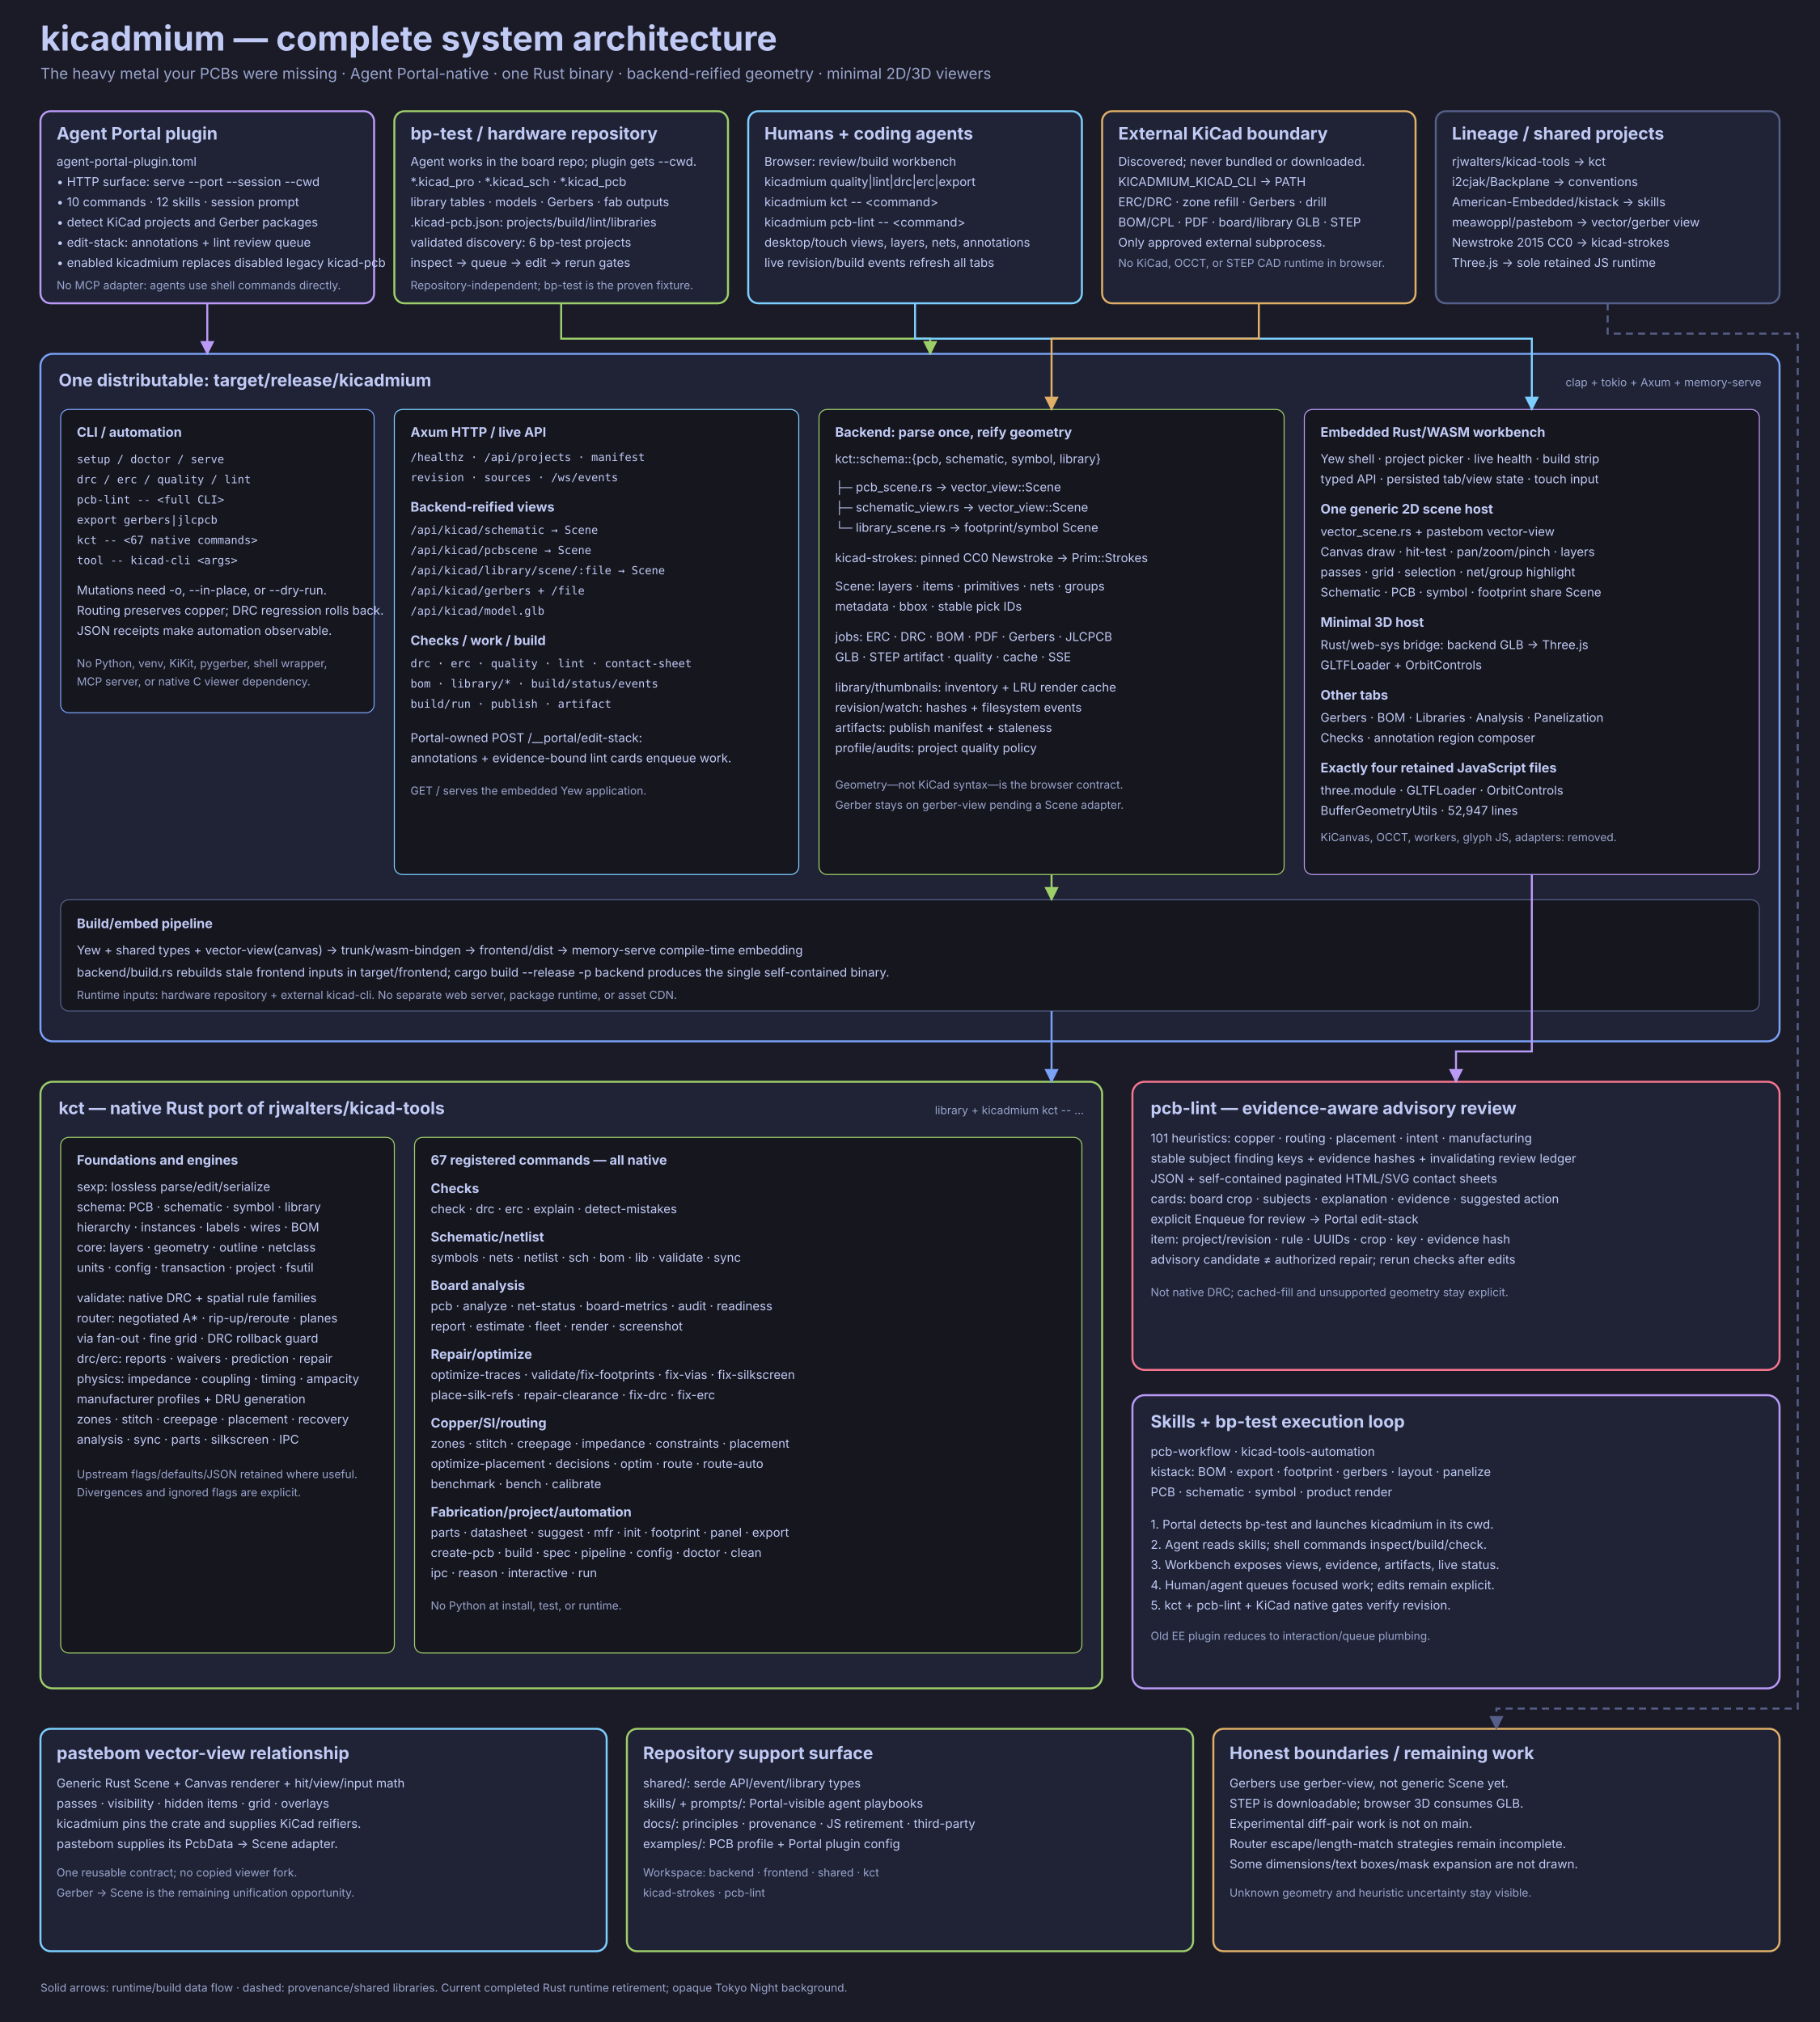
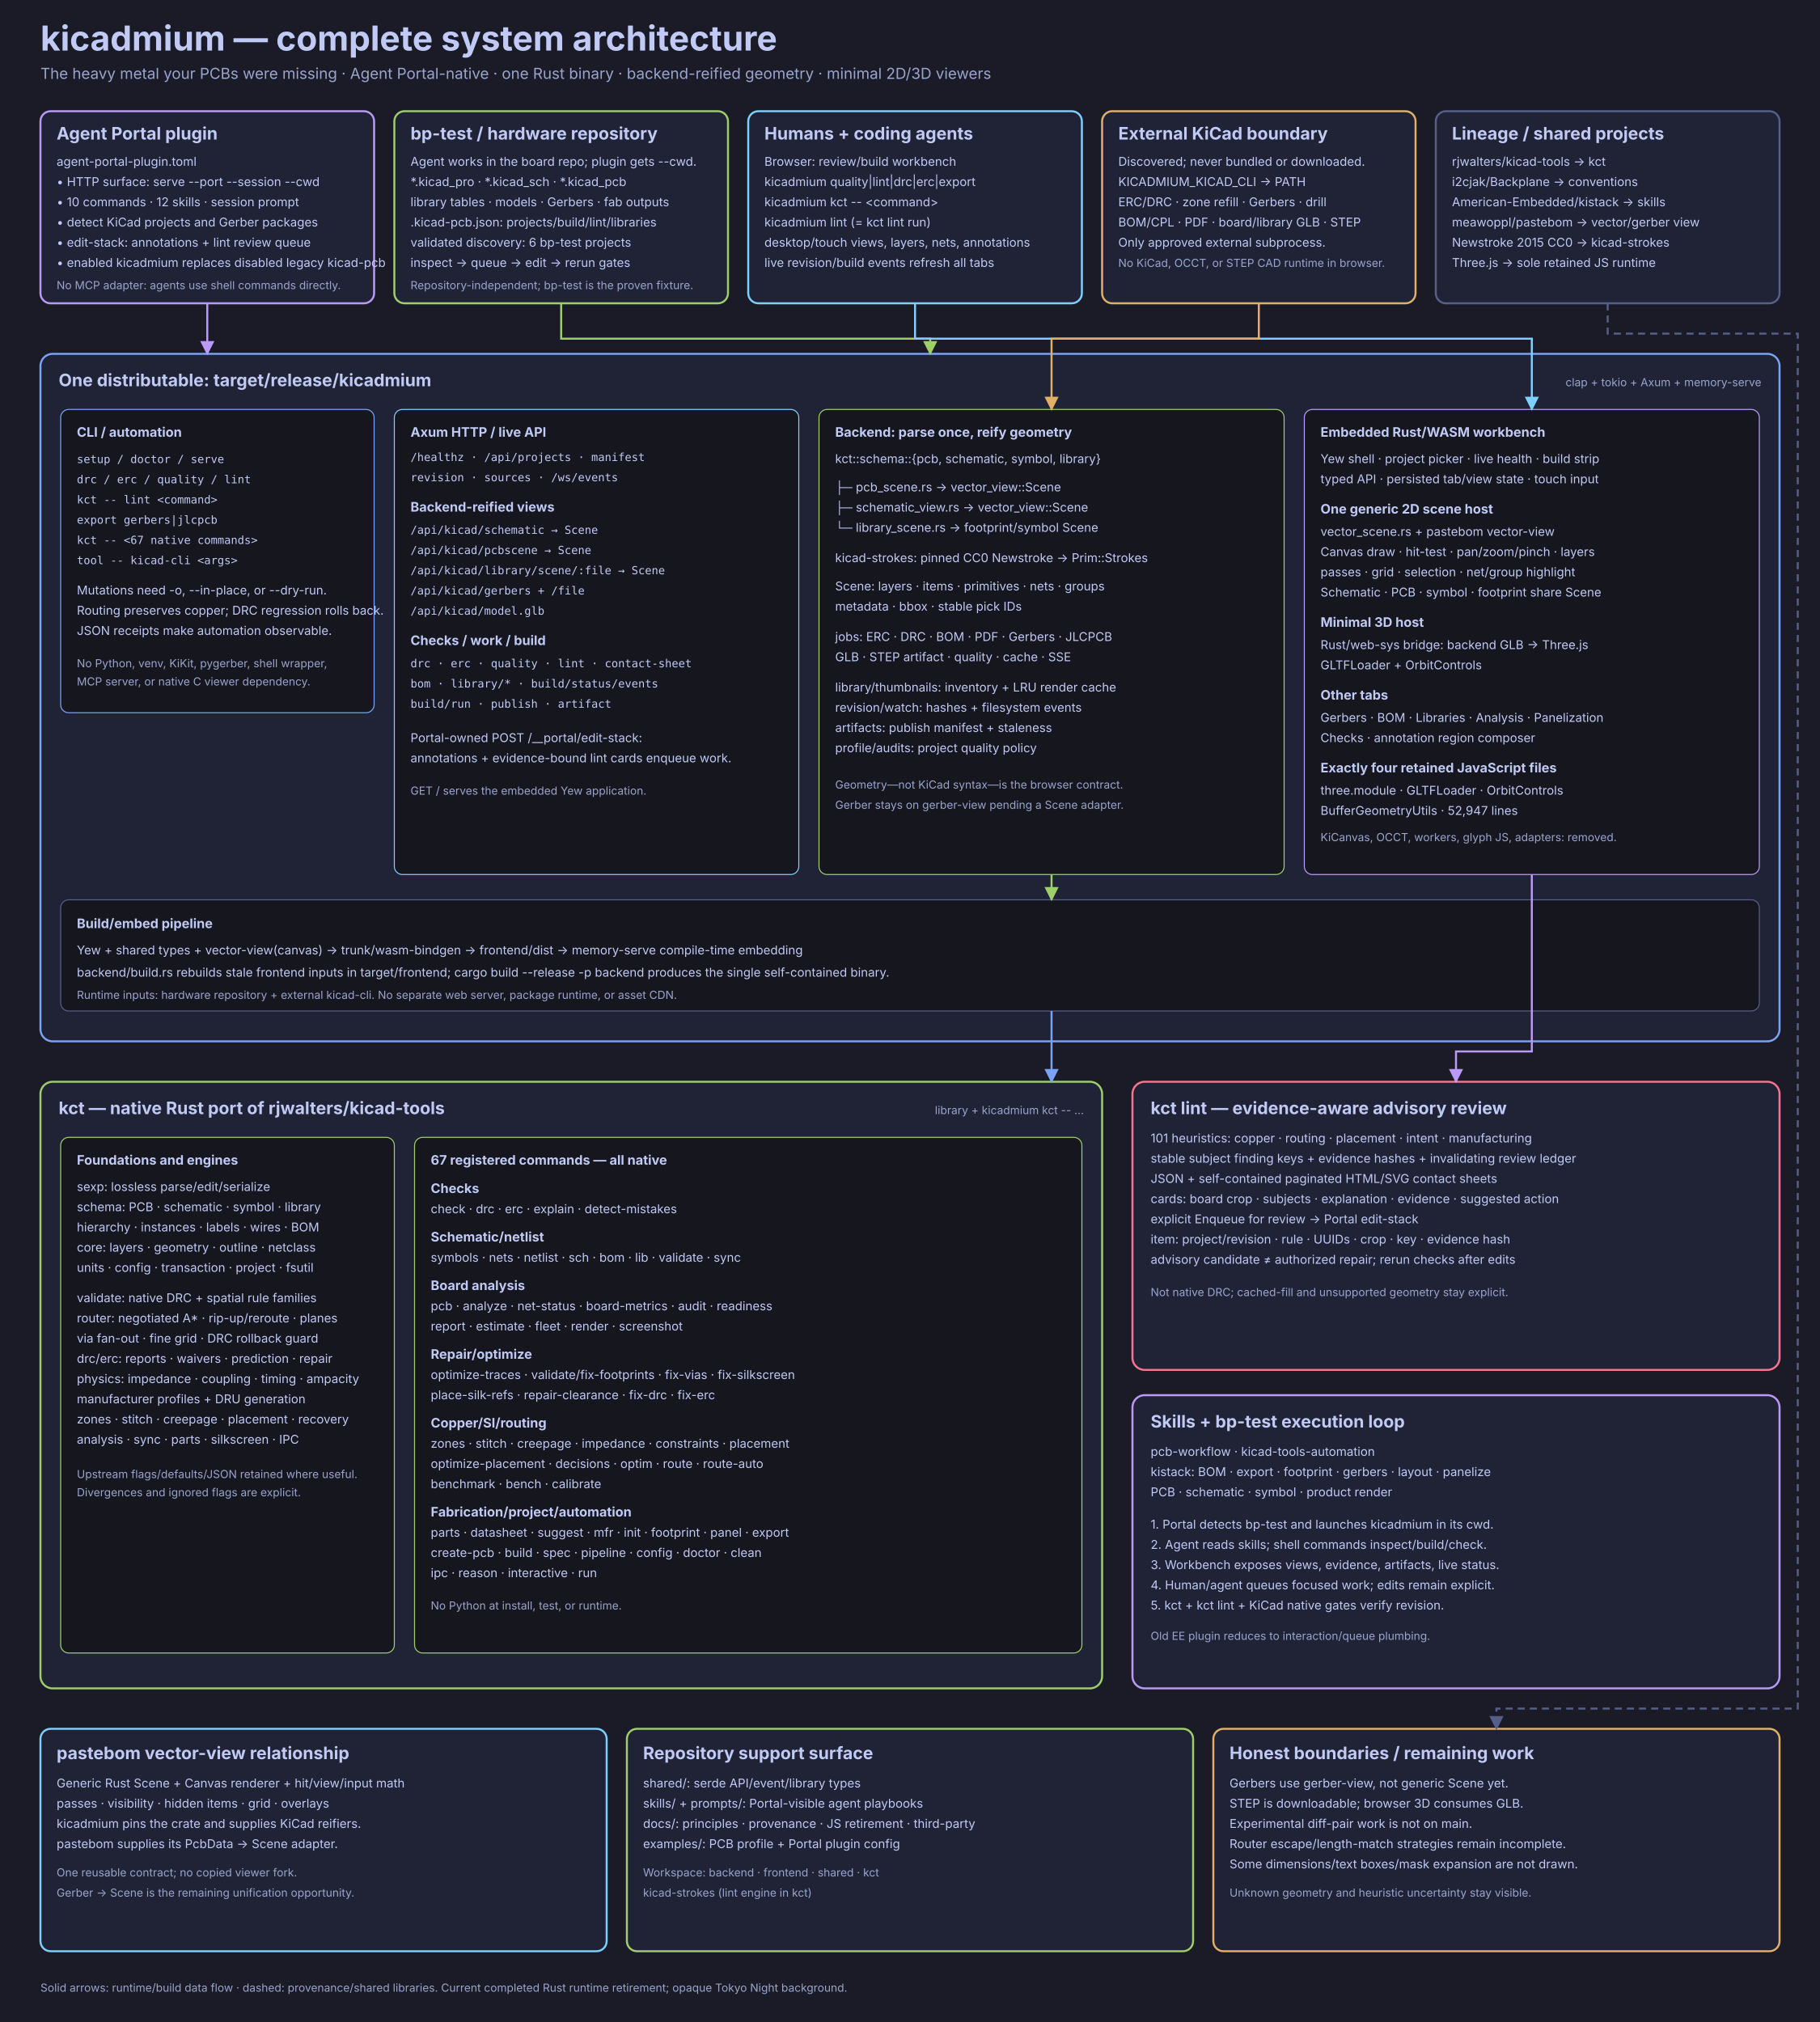
<svg xmlns="http://www.w3.org/2000/svg" width="1800" height="2000" viewBox="0 0 1800 2000">
  <defs>
    <style>
text{font-family:Inter,"Segoe UI",Arial,sans-serif;fill:#c0caf5}.title{font-size:34px;font-weight:700}.sub{font-size:15px;fill:#9aa5ce}.h{font-size:17px;font-weight:700}.sh{font-size:13px;font-weight:700}.b{font-size:12px}.s{font-size:11px;fill:#9aa5ce}.m{font-family:"JetBrains Mono",Menlo,monospace;font-size:11px}.box{fill:#1f2335;stroke-width:2}.in{fill:#16161e;stroke-width:1}.ln{fill:none;stroke-width:2;marker-end:url(#a)}
</style>
    <marker id="a" viewBox="0 0 10 10" refX="9" refY="5" markerWidth="7" markerHeight="7" orient="auto">
      <path d="M0 0L10 5L0 10z" fill="context-stroke" />
    </marker>
  </defs>
  <rect width="1800" height="2000" fill="#1a1b26" />
  <text x="40" y="50" class="title">kicadmium — complete system architecture</text>
  <text x="40" y="78" class="sub">The heavy metal your PCBs were missing · Agent Portal-native · one Rust binary · backend-reified geometry · minimal 2D/3D viewers</text>
  <rect x="40" y="110" width="330" height="190" rx="10" class="box" stroke="#bb9af7" />
  <text x="56" y="138" class="h" fill="#bb9af7">Agent Portal plugin</text>
  <text x="56" y="164" class="b">agent-portal-plugin.toml</text>
  <text x="56" y="184" class="b">• HTTP surface: serve --port --session --cwd</text>
  <text x="56" y="204" class="b">• 10 commands · 12 skills · session prompt</text>
  <text x="56" y="224" class="b">• detect KiCad projects and Gerber packages</text>
  <text x="56" y="244" class="b">• edit-stack: annotations + lint review queue</text>
  <text x="56" y="264" class="b">• enabled kicadmium replaces disabled legacy kicad-pcb</text>
  <text x="56" y="286" class="s">No MCP adapter: agents use shell commands directly.</text>
  <rect x="390" y="110" width="330" height="190" rx="10" class="box" stroke="#9ece6a" />
  <text x="406" y="138" class="h" fill="#9ece6a">bp-test / hardware repository</text>
  <text x="406" y="164" class="b">Agent works in the board repo; plugin gets --cwd.</text>
  <text x="406" y="184" class="b">*.kicad_pro · *.kicad_sch · *.kicad_pcb</text>
  <text x="406" y="204" class="b">library tables · models · Gerbers · fab outputs</text>
  <text x="406" y="224" class="b">.kicad-pcb.json: projects/build/lint/libraries</text>
  <text x="406" y="244" class="b">validated discovery: 6 bp-test projects</text>
  <text x="406" y="264" class="b">inspect → queue → edit → rerun gates</text>
  <text x="406" y="286" class="s">Repository-independent; bp-test is the proven fixture.</text>
  <rect x="740" y="110" width="330" height="190" rx="10" class="box" stroke="#7dcfff" />
  <text x="756" y="138" class="h" fill="#7dcfff">Humans + coding agents</text>
  <text x="756" y="164" class="b">Browser: review/build workbench</text>
  <text x="756" y="184" class="b">kicadmium quality|lint|drc|erc|export</text>
  <text x="756" y="204" class="b">kicadmium kct -- &lt;command&gt;</text>
-   <text x="756" y="224" class="b">kicadmium pcb-lint -- &lt;command&gt;</text>
+   <text x="756" y="224" class="b">kicadmium lint (= kct lint run)</text>
  <text x="756" y="244" class="b">desktop/touch views, layers, nets, annotations</text>
  <text x="756" y="264" class="b">live revision/build events refresh all tabs</text>
  <rect x="1090" y="110" width="310" height="190" rx="10" class="box" stroke="#e0af68" />
  <text x="1106" y="138" class="h" fill="#e0af68">External KiCad boundary</text>
  <text x="1106" y="164" class="b">Discovered; never bundled or downloaded.</text>
  <text x="1106" y="184" class="b">KICADMIUM_KICAD_CLI → PATH</text>
  <text x="1106" y="204" class="b">ERC/DRC · zone refill · Gerbers · drill</text>
  <text x="1106" y="224" class="b">BOM/CPL · PDF · board/library GLB · STEP</text>
  <text x="1106" y="244" class="b">Only approved external subprocess.</text>
  <text x="1106" y="264" class="s">No KiCad, OCCT, or STEP CAD runtime in browser.</text>
  <rect x="1420" y="110" width="340" height="190" rx="10" class="box" stroke="#565f89" />
  <text x="1436" y="138" class="h" fill="#9aa5ce">Lineage / shared projects</text>
  <text x="1436" y="164" class="b">rjwalters/kicad-tools → kct</text>
  <text x="1436" y="184" class="b">i2cjak/Backplane → conventions</text>
  <text x="1436" y="204" class="b">American-Embedded/kistack → skills</text>
  <text x="1436" y="224" class="b">meawoppl/pastebom → vector/gerber view</text>
  <text x="1436" y="244" class="b">Newstroke 2015 CC0 → kicad-strokes</text>
  <text x="1436" y="264" class="b">Three.js → sole retained JS runtime</text>
  <rect x="40" y="350" width="1720" height="680" rx="12" class="box" stroke="#7aa2f7" />
  <text x="58" y="382" class="h" fill="#7aa2f7">One distributable: target/release/kicadmium</text>
  <text x="1742" y="382" text-anchor="end" class="s">clap + tokio + Axum + memory-serve</text>
  <rect x="60" y="405" width="310" height="300" rx="8" class="in" stroke="#7aa2f7" />
  <text x="76" y="432" class="sh" fill="#7aa2f7">CLI / automation</text>
  <text x="76" y="458" class="m">setup / doctor / serve</text>
  <text x="76" y="478" class="m">drc / erc / quality / lint</text>
-   <text x="76" y="498" class="m">pcb-lint -- &lt;full CLI&gt;</text>
+   <text x="76" y="498" class="m">kct -- lint &lt;command&gt;</text>
  <text x="76" y="518" class="m">export gerbers|jlcpcb</text>
  <text x="76" y="538" class="m">kct -- &lt;67 native commands&gt;</text>
  <text x="76" y="558" class="m">tool -- kicad-cli &lt;args&gt;</text>
  <text x="76" y="588" class="b">Mutations need -o, --in-place, or --dry-run.</text>
  <text x="76" y="608" class="b">Routing preserves copper; DRC regression rolls back.</text>
  <text x="76" y="628" class="b">JSON receipts make automation observable.</text>
  <text x="76" y="660" class="s">No Python, venv, KiKit, pygerber, shell wrapper,</text>
  <text x="76" y="678" class="s">MCP server, or native C viewer dependency.</text>
  <rect x="390" y="405" width="400" height="460" rx="8" class="in" stroke="#7dcfff" />
  <text x="406" y="432" class="sh" fill="#7dcfff">Axum HTTP / live API</text>
  <text x="406" y="456" class="m">/healthz · /api/projects · manifest</text>
  <text x="406" y="476" class="m">revision · sources · /ws/events</text>
  <text x="406" y="506" class="sh" fill="#9ece6a">Backend-reified views</text>
  <text x="406" y="528" class="m">/api/kicad/schematic → Scene</text>
  <text x="406" y="548" class="m">/api/kicad/pcbscene → Scene</text>
  <text x="406" y="568" class="m">/api/kicad/library/scene/:file → Scene</text>
  <text x="406" y="588" class="m">/api/kicad/gerbers + /file</text>
  <text x="406" y="608" class="m">/api/kicad/model.glb</text>
  <text x="406" y="638" class="sh" fill="#f7768e">Checks / work / build</text>
  <text x="406" y="660" class="m">drc · erc · quality · lint · contact-sheet</text>
  <text x="406" y="680" class="m">bom · library/* · build/status/events</text>
  <text x="406" y="700" class="m">build/run · publish · artifact</text>
  <text x="406" y="734" class="b">Portal-owned POST /__portal/edit-stack:</text>
  <text x="406" y="754" class="b">annotations + evidence-bound lint cards enqueue work.</text>
  <text x="406" y="786" class="s">GET / serves the embedded Yew application.</text>
  <rect x="810" y="405" width="460" height="460" rx="8" class="in" stroke="#9ece6a" />
  <text x="826" y="432" class="sh" fill="#9ece6a">Backend: parse once, reify geometry</text>
  <text x="826" y="458" class="b">kct::schema::{pcb, schematic, symbol, library}</text>
  <text x="826" y="486" class="b">├─ pcb_scene.rs → vector_view::Scene</text>
  <text x="826" y="506" class="b">├─ schematic_view.rs → vector_view::Scene</text>
  <text x="826" y="526" class="b">└─ library_scene.rs → footprint/symbol Scene</text>
  <text x="826" y="556" class="b">kicad-strokes: pinned CC0 Newstroke → Prim::Strokes</text>
  <text x="826" y="584" class="b">Scene: layers · items · primitives · nets · groups</text>
  <text x="826" y="604" class="b">metadata · bbox · stable pick IDs</text>
  <text x="826" y="634" class="b">jobs: ERC · DRC · BOM · PDF · Gerbers · JLCPCB</text>
  <text x="826" y="654" class="b">GLB · STEP artifact · quality · cache · SSE</text>
  <text x="826" y="684" class="b">library/thumbnails: inventory + LRU render cache</text>
  <text x="826" y="704" class="b">revision/watch: hashes + filesystem events</text>
  <text x="826" y="724" class="b">artifacts: publish manifest + staleness</text>
  <text x="826" y="744" class="b">profile/audits: project quality policy</text>
  <text x="826" y="780" class="s">Geometry—not KiCad syntax—is the browser contract.</text>
  <text x="826" y="800" class="s">Gerber stays on gerber-view pending a Scene adapter.</text>
  <rect x="1290" y="405" width="450" height="460" rx="8" class="in" stroke="#bb9af7" />
  <text x="1306" y="432" class="sh" fill="#bb9af7">Embedded Rust/WASM workbench</text>
  <text x="1306" y="458" class="b">Yew shell · project picker · live health · build strip</text>
  <text x="1306" y="478" class="b">typed API · persisted tab/view state · touch input</text>
  <text x="1306" y="508" class="sh" fill="#7dcfff">One generic 2D scene host</text>
  <text x="1306" y="530" class="b">vector_scene.rs + pastebom vector-view</text>
  <text x="1306" y="550" class="b">Canvas draw · hit-test · pan/zoom/pinch · layers</text>
  <text x="1306" y="570" class="b">passes · grid · selection · net/group highlight</text>
  <text x="1306" y="590" class="b">Schematic · PCB · symbol · footprint share Scene</text>
  <text x="1306" y="620" class="sh" fill="#e0af68">Minimal 3D host</text>
  <text x="1306" y="642" class="b">Rust/web-sys bridge: backend GLB → Three.js</text>
  <text x="1306" y="662" class="b">GLTFLoader + OrbitControls</text>
  <text x="1306" y="692" class="sh" fill="#9ece6a">Other tabs</text>
  <text x="1306" y="714" class="b">Gerbers · BOM · Libraries · Analysis · Panelization</text>
  <text x="1306" y="734" class="b">Checks · annotation region composer</text>
  <text x="1306" y="764" class="sh" fill="#f7768e">Exactly four retained JavaScript files</text>
  <text x="1306" y="786" class="b">three.module · GLTFLoader · OrbitControls</text>
  <text x="1306" y="806" class="b">BufferGeometryUtils · 52,947 lines</text>
  <text x="1306" y="832" class="s">KiCanvas, OCCT, workers, glyph JS, adapters: removed.</text>
  <rect x="60" y="890" width="1680" height="110" rx="8" class="in" stroke="#565f89" />
  <text x="76" y="918" class="sh" fill="#9aa5ce">Build/embed pipeline</text>
  <text x="76" y="944" class="b">Yew + shared types + vector-view(canvas) → trunk/wasm-bindgen → frontend/dist → memory-serve compile-time embedding</text>
  <text x="76" y="966" class="b">backend/build.rs rebuilds stale frontend inputs in target/frontend; cargo build --release -p backend produces the single self-contained binary.</text>
  <text x="76" y="988" class="s">Runtime inputs: hardware repository + external kicad-cli. No separate web server, package runtime, or asset CDN.</text>
  <rect x="40" y="1070" width="1050" height="600" rx="12" class="box" stroke="#9ece6a" />
  <text x="58" y="1102" class="h" fill="#9ece6a">kct — native Rust port of rjwalters/kicad-tools</text>
  <text x="1072" y="1102" text-anchor="end" class="s">library + kicadmium kct -- …</text>
  <rect x="60" y="1125" width="330" height="510" rx="8" class="in" stroke="#9ece6a" />
  <text x="76" y="1152" class="sh" fill="#9ece6a">Foundations and engines</text>
  <text x="76" y="1178" class="b">sexp: lossless parse/edit/serialize</text>
  <text x="76" y="1198" class="b">schema: PCB · schematic · symbol · library</text>
  <text x="76" y="1218" class="b">hierarchy · instances · labels · wires · BOM</text>
  <text x="76" y="1238" class="b">core: layers · geometry · outline · netclass</text>
  <text x="76" y="1258" class="b">units · config · transaction · project · fsutil</text>
  <text x="76" y="1288" class="b">validate: native DRC + spatial rule families</text>
  <text x="76" y="1308" class="b">router: negotiated A* · rip-up/reroute · planes</text>
  <text x="76" y="1328" class="b">via fan-out · fine grid · DRC rollback guard</text>
  <text x="76" y="1348" class="b">drc/erc: reports · waivers · prediction · repair</text>
  <text x="76" y="1368" class="b">physics: impedance · coupling · timing · ampacity</text>
  <text x="76" y="1388" class="b">manufacturer profiles + DRU generation</text>
  <text x="76" y="1408" class="b">zones · stitch · creepage · placement · recovery</text>
  <text x="76" y="1428" class="b">analysis · sync · parts · silkscreen · IPC</text>
  <text x="76" y="1462" class="s">Upstream flags/defaults/JSON retained where useful.</text>
  <text x="76" y="1480" class="s">Divergences and ignored flags are explicit.</text>
  <rect x="410" y="1125" width="660" height="510" rx="8" class="in" stroke="#9ece6a" />
  <text x="426" y="1152" class="sh" fill="#9ece6a">67 registered commands — all native</text>
  <text x="426" y="1180" class="sh" fill="#7dcfff">Checks</text>
  <text x="426" y="1200" class="b">check · drc · erc · explain · detect-mistakes</text>
  <text x="426" y="1228" class="sh" fill="#7dcfff">Schematic/netlist</text>
  <text x="426" y="1248" class="b">symbols · nets · netlist · sch · bom · lib · validate · sync</text>
  <text x="426" y="1276" class="sh" fill="#7dcfff">Board analysis</text>
  <text x="426" y="1296" class="b">pcb · analyze · net-status · board-metrics · audit · readiness</text>
  <text x="426" y="1316" class="b">report · estimate · fleet · render · screenshot</text>
  <text x="426" y="1344" class="sh" fill="#7dcfff">Repair/optimize</text>
  <text x="426" y="1364" class="b">optimize-traces · validate/fix-footprints · fix-vias · fix-silkscreen</text>
  <text x="426" y="1384" class="b">place-silk-refs · repair-clearance · fix-drc · fix-erc</text>
  <text x="426" y="1412" class="sh" fill="#7dcfff">Copper/SI/routing</text>
  <text x="426" y="1432" class="b">zones · stitch · creepage · impedance · constraints · placement</text>
  <text x="426" y="1452" class="b">optimize-placement · decisions · optim · route · route-auto</text>
  <text x="426" y="1472" class="b">benchmark · bench · calibrate</text>
  <text x="426" y="1500" class="sh" fill="#7dcfff">Fabrication/project/automation</text>
  <text x="426" y="1520" class="b">parts · datasheet · suggest · mfr · init · footprint · panel · export</text>
  <text x="426" y="1540" class="b">create-pcb · build · spec · pipeline · config · doctor · clean</text>
  <text x="426" y="1560" class="b">ipc · reason · interactive · run</text>
  <text x="426" y="1592" class="s">No Python at install, test, or runtime.</text>
  <rect x="1120" y="1070" width="640" height="285" rx="12" class="box" stroke="#f7768e" />
-   <text x="1138" y="1102" class="h" fill="#f7768e">pcb-lint — evidence-aware advisory review</text>
+   <text x="1138" y="1102" class="h" fill="#f7768e">kct lint — evidence-aware advisory review</text>
  <text x="1138" y="1130" class="b">101 heuristics: copper · routing · placement · intent · manufacturing</text>
  <text x="1138" y="1150" class="b">stable subject finding keys + evidence hashes + invalidating review ledger</text>
  <text x="1138" y="1170" class="b">JSON + self-contained paginated HTML/SVG contact sheets</text>
  <text x="1138" y="1190" class="b">cards: board crop · subjects · explanation · evidence · suggested action</text>
  <text x="1138" y="1210" class="b">explicit Enqueue for review → Portal edit-stack</text>
  <text x="1138" y="1230" class="b">item: project/revision · rule · UUIDs · crop · key · evidence hash</text>
  <text x="1138" y="1250" class="b">advisory candidate ≠ authorized repair; rerun checks after edits</text>
  <text x="1138" y="1282" class="s">Not native DRC; cached-fill and unsupported geometry stay explicit.</text>
  <rect x="1120" y="1380" width="640" height="290" rx="12" class="box" stroke="#bb9af7" />
  <text x="1138" y="1412" class="h" fill="#bb9af7">Skills + bp-test execution loop</text>
  <text x="1138" y="1440" class="b">pcb-workflow · kicad-tools-automation</text>
  <text x="1138" y="1460" class="b">kistack: BOM · export · footprint · gerbers · layout · panelize</text>
  <text x="1138" y="1480" class="b">PCB · schematic · symbol · product render</text>
  <text x="1138" y="1512" class="b">1. Portal detects bp-test and launches kicadmium in its cwd.</text>
  <text x="1138" y="1532" class="b">2. Agent reads skills; shell commands inspect/build/check.</text>
  <text x="1138" y="1552" class="b">3. Workbench exposes views, evidence, artifacts, live status.</text>
  <text x="1138" y="1572" class="b">4. Human/agent queues focused work; edits remain explicit.</text>
-   <text x="1138" y="1592" class="b">5. kct + pcb-lint + KiCad native gates verify revision.</text>
+   <text x="1138" y="1592" class="b">5. kct + kct lint + KiCad native gates verify revision.</text>
  <text x="1138" y="1622" class="s">Old EE plugin reduces to interaction/queue plumbing.</text>
  <rect x="40" y="1710" width="560" height="220" rx="10" class="box" stroke="#7dcfff" />
  <text x="56" y="1740" class="h" fill="#7dcfff">pastebom vector-view relationship</text>
  <text x="56" y="1768" class="b">Generic Rust Scene + Canvas renderer + hit/view/input math</text>
  <text x="56" y="1788" class="b">passes · visibility · hidden items · grid · overlays</text>
  <text x="56" y="1808" class="b">kicadmium pins the crate and supplies KiCad reifiers.</text>
  <text x="56" y="1828" class="b">pastebom supplies its PcbData → Scene adapter.</text>
  <text x="56" y="1856" class="s">One reusable contract; no copied viewer fork.</text>
  <text x="56" y="1876" class="s">Gerber → Scene is the remaining unification opportunity.</text>
  <rect x="620" y="1710" width="560" height="220" rx="10" class="box" stroke="#9ece6a" />
  <text x="636" y="1740" class="h" fill="#9ece6a">Repository support surface</text>
  <text x="636" y="1768" class="b">shared/: serde API/event/library types</text>
  <text x="636" y="1788" class="b">skills/ + prompts/: Portal-visible agent playbooks</text>
  <text x="636" y="1808" class="b">docs/: principles · provenance · JS retirement · third-party</text>
  <text x="636" y="1828" class="b">examples/: PCB profile + Portal plugin config</text>
  <text x="636" y="1856" class="s">Workspace: backend · frontend · shared · kct</text>
-   <text x="636" y="1876" class="s">kicad-strokes · pcb-lint</text>
+   <text x="636" y="1876" class="s">kicad-strokes (lint engine in kct)</text>
  <rect x="1200" y="1710" width="560" height="220" rx="10" class="box" stroke="#e0af68" />
  <text x="1216" y="1740" class="h" fill="#e0af68">Honest boundaries / remaining work</text>
  <text x="1216" y="1768" class="b">Gerbers use gerber-view, not generic Scene yet.</text>
  <text x="1216" y="1788" class="b">STEP is downloadable; browser 3D consumes GLB.</text>
  <text x="1216" y="1808" class="b">Experimental diff-pair work is not on main.</text>
  <text x="1216" y="1828" class="b">Router escape/length-match strategies remain incomplete.</text>
  <text x="1216" y="1848" class="b">Some dimensions/text boxes/mask expansion are not drawn.</text>
  <text x="1216" y="1876" class="s">Unknown geometry and heuristic uncertainty stay visible.</text>
  <path d="M205 300V350" class="ln" stroke="#bb9af7" />
  <path d="M555 300V335H920V350" class="ln" stroke="#9ece6a" />
  <path d="M905 300V335H1515V405" class="ln" stroke="#7dcfff" />
  <path d="M1245 300V335H1040V405" class="ln" stroke="#e0af68" />
  <path d="M1040 865V890" class="ln" stroke="#9ece6a" />
  <path d="M1040 1000V1070" class="ln" stroke="#7aa2f7" />
  <path d="M1515 865V1040H1440V1070" class="ln" stroke="#bb9af7" />
  <path d="M1590 300V330H1778V1690H1480V1710" class="ln" stroke="#565f89" stroke-dasharray="7 5" />
  <text x="40" y="1970" class="s">Solid arrows: runtime/build data flow · dashed: provenance/shared libraries. Current completed Rust runtime retirement; opaque Tokyo Night background.</text>
</svg>
